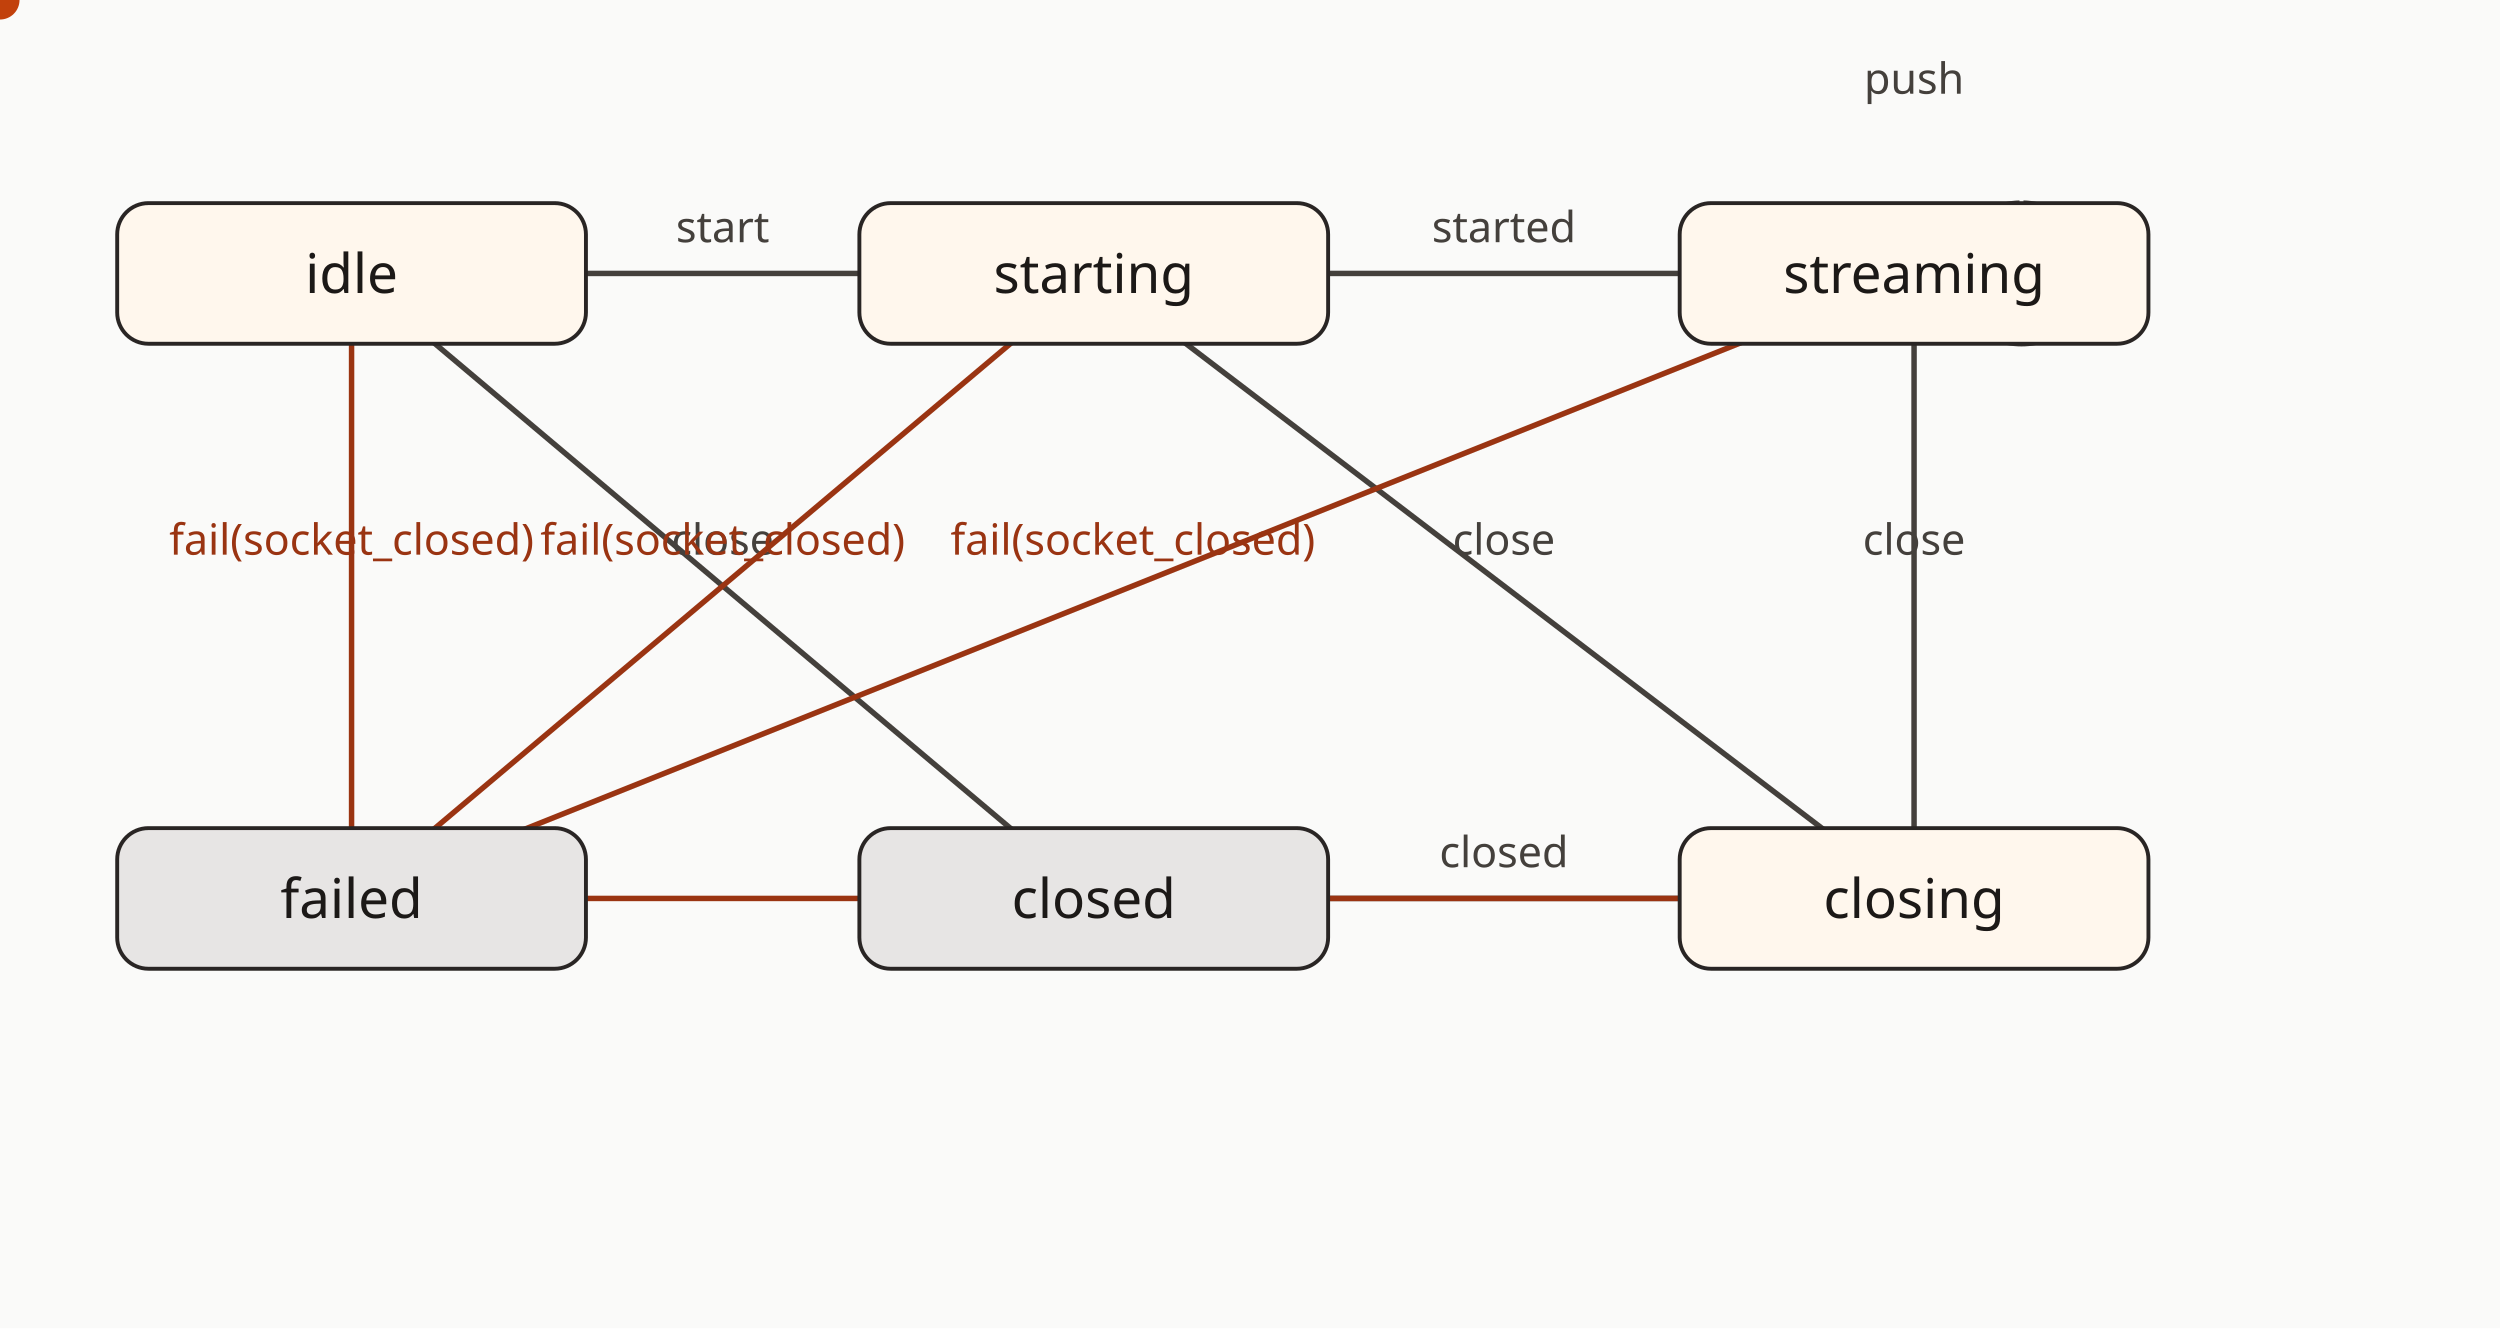
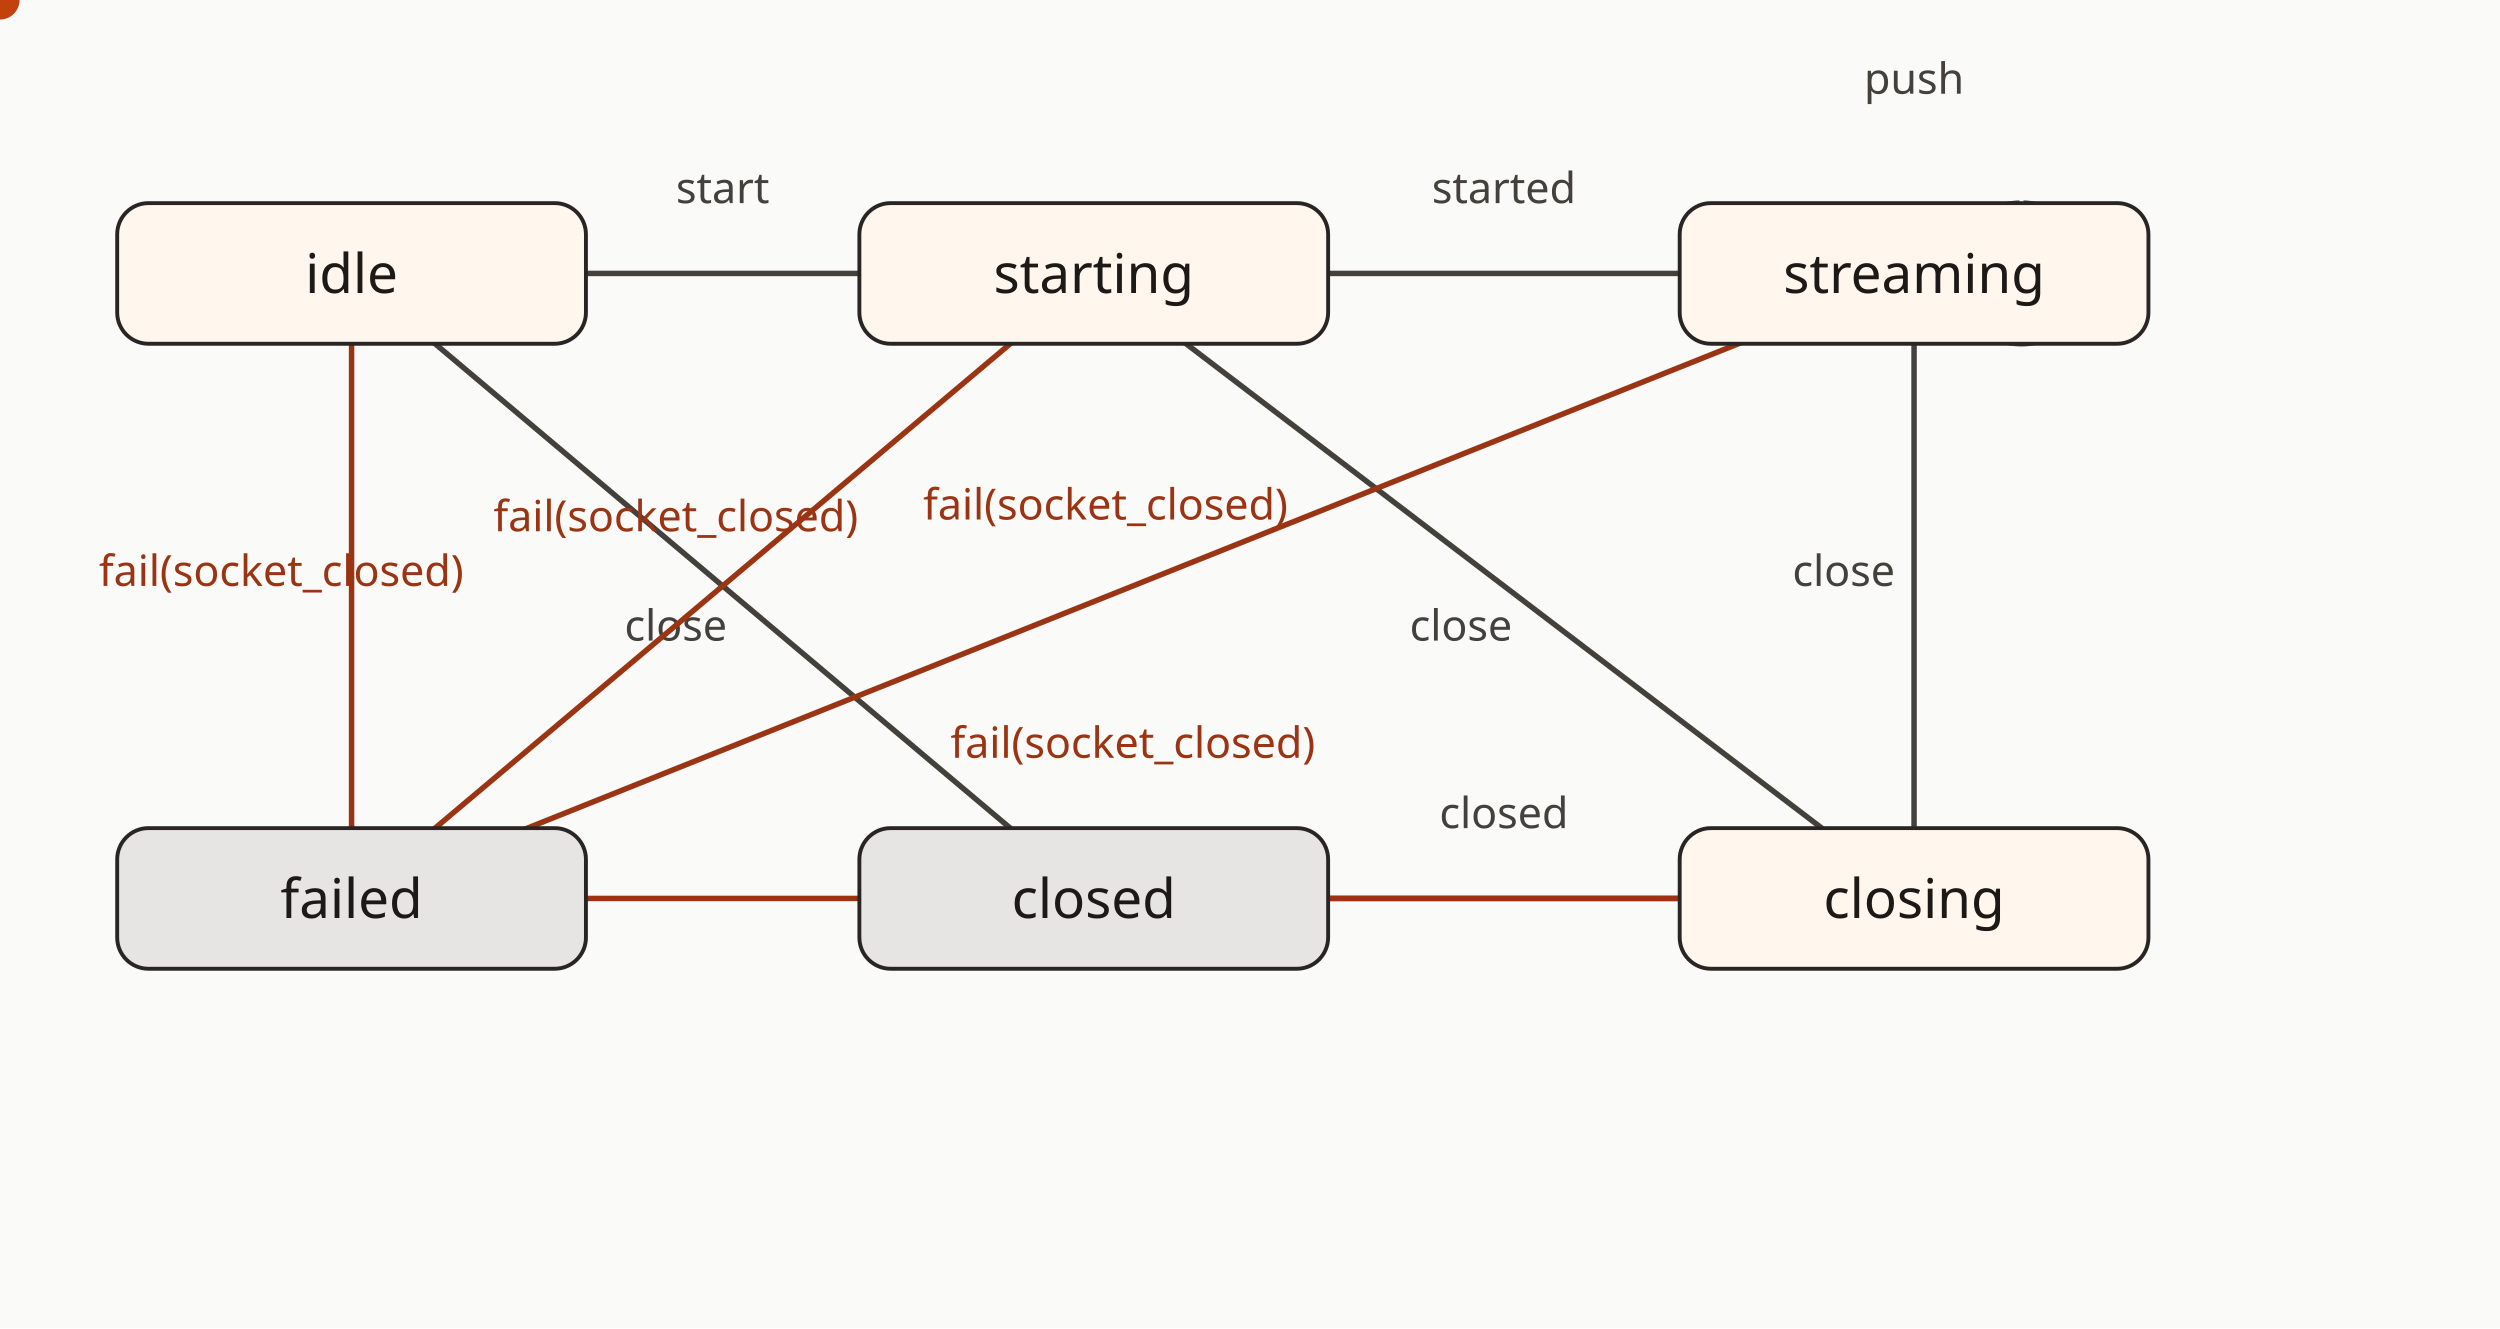
<svg xmlns="http://www.w3.org/2000/svg" width="640" height="340" viewBox="0 0 640 340" role="img" aria-label="Haru session state machine">
  <style>text { font-family: ui-sans-serif, system-ui, sans-serif; }</style>
  <defs>
    <marker id="arrow" markerWidth="8" markerHeight="8" refX="7" refY="3" orient="auto">
      <path d="M0,0 L8,3 L0,6 Z" fill="#44403c" />
    </marker>
  </defs>
  <rect width="640" height="340" fill="#fafaf9" />
  <line x1="490" y1="230" x2="280" y2="230" stroke="#44403c" stroke-width="1.4" marker-end="url(#arrow)" />
-   <text x="385" y="222" text-anchor="middle" font-size="11" fill="#44403c">closed</text>
+   <text x="385" y="212" text-anchor="middle" font-size="11" fill="#44403c">closed</text>
  <line x1="490" y1="230" x2="90" y2="230" stroke="#9a3412" stroke-width="1.4" marker-end="url(#arrow)" />
-   <text x="290" y="222" text-anchor="middle" font-size="11" fill="#9a3412">fail(socket_closed)</text>
+   <text x="290" y="194" text-anchor="middle" font-size="11" fill="#9a3412">fail(socket_closed)</text>
  <line x1="90" y1="70" x2="280" y2="230" stroke="#44403c" stroke-width="1.4" marker-end="url(#arrow)" />
-   <text x="185" y="142" text-anchor="middle" font-size="11" fill="#44403c">close</text>
+   <text x="173" y="164" text-anchor="middle" font-size="11" fill="#44403c">close</text>
  <line x1="90" y1="70" x2="90" y2="230" stroke="#9a3412" stroke-width="1.4" marker-end="url(#arrow)" />
-   <text x="90" y="142" text-anchor="middle" font-size="11" fill="#9a3412">fail(socket_closed)</text>
+   <text x="72" y="150" text-anchor="middle" font-size="11" fill="#9a3412">fail(socket_closed)</text>
  <line x1="90" y1="70" x2="280" y2="70" stroke="#44403c" stroke-width="1.4" marker-end="url(#arrow)" />
-   <text x="185" y="62" text-anchor="middle" font-size="11" fill="#44403c">start</text>
+   <text x="185" y="52" text-anchor="middle" font-size="11" fill="#44403c">start</text>
  <line x1="280" y1="70" x2="490" y2="230" stroke="#44403c" stroke-width="1.4" marker-end="url(#arrow)" />
-   <text x="385" y="142" text-anchor="middle" font-size="11" fill="#44403c">close</text>
+   <text x="374" y="164" text-anchor="middle" font-size="11" fill="#44403c">close</text>
  <line x1="280" y1="70" x2="90" y2="230" stroke="#9a3412" stroke-width="1.4" marker-end="url(#arrow)" />
-   <text x="185" y="142" text-anchor="middle" font-size="11" fill="#9a3412">fail(socket_closed)</text>
+   <text x="173" y="136" text-anchor="middle" font-size="11" fill="#9a3412">fail(socket_closed)</text>
  <line x1="280" y1="70" x2="490" y2="70" stroke="#44403c" stroke-width="1.4" marker-end="url(#arrow)" />
-   <text x="385" y="62" text-anchor="middle" font-size="11" fill="#44403c">started</text>
+   <text x="385" y="52" text-anchor="middle" font-size="11" fill="#44403c">started</text>
  <line x1="490" y1="70" x2="490" y2="230" stroke="#44403c" stroke-width="1.4" marker-end="url(#arrow)" />
-   <text x="490" y="142" text-anchor="middle" font-size="11" fill="#44403c">close</text>
+   <text x="472" y="150" text-anchor="middle" font-size="11" fill="#44403c">close</text>
  <line x1="490" y1="70" x2="90" y2="230" stroke="#9a3412" stroke-width="1.4" marker-end="url(#arrow)" />
-   <text x="290" y="142" text-anchor="middle" font-size="11" fill="#9a3412">fail(socket_closed)</text>
+   <text x="283" y="133" text-anchor="middle" font-size="11" fill="#9a3412">fail(socket_closed)</text>
  <path d="M 490 70 m 28 -18 a 18 18 0 1 1 -1 0" fill="none" stroke="#44403c" stroke-width="1.4" />
  <text x="490" y="24" text-anchor="middle" font-size="11" fill="#44403c">push</text>
  <g>
    <rect x="30" y="52" width="120" height="36" rx="8" fill="#fff7ed" stroke="#292524" />
    <text x="90" y="75" text-anchor="middle" font-size="14" font-family="ui-sans-serif, system-ui, sans-serif" fill="#1c1917">idle</text>
  </g>
  <g>
    <rect x="220" y="52" width="120" height="36" rx="8" fill="#fff7ed" stroke="#292524" />
    <text x="280" y="75" text-anchor="middle" font-size="14" font-family="ui-sans-serif, system-ui, sans-serif" fill="#1c1917">starting</text>
  </g>
  <g>
    <rect x="430" y="52" width="120" height="36" rx="8" fill="#fff7ed" stroke="#292524" />
    <text x="490" y="75" text-anchor="middle" font-size="14" font-family="ui-sans-serif, system-ui, sans-serif" fill="#1c1917">streaming</text>
  </g>
  <g>
    <rect x="430" y="212" width="120" height="36" rx="8" fill="#fff7ed" stroke="#292524" />
    <text x="490" y="235" text-anchor="middle" font-size="14" font-family="ui-sans-serif, system-ui, sans-serif" fill="#1c1917">closing</text>
  </g>
  <g>
    <rect x="220" y="212" width="120" height="36" rx="8" fill="#e7e5e4" stroke="#292524" />
    <text x="280" y="235" text-anchor="middle" font-size="14" font-family="ui-sans-serif, system-ui, sans-serif" fill="#1c1917">closed</text>
  </g>
  <g>
    <rect x="30" y="212" width="120" height="36" rx="8" fill="#e7e5e4" stroke="#292524" />
    <text x="90" y="235" text-anchor="middle" font-size="14" font-family="ui-sans-serif, system-ui, sans-serif" fill="#1c1917">failed</text>
  </g>
  <circle r="5" fill="#c2410c">
    <animateMotion dur="8s" repeatCount="indefinite" path="M 90 98 L 280 98 L 490 98 L 490 258 L 280 258" />
  </circle>
</svg>
